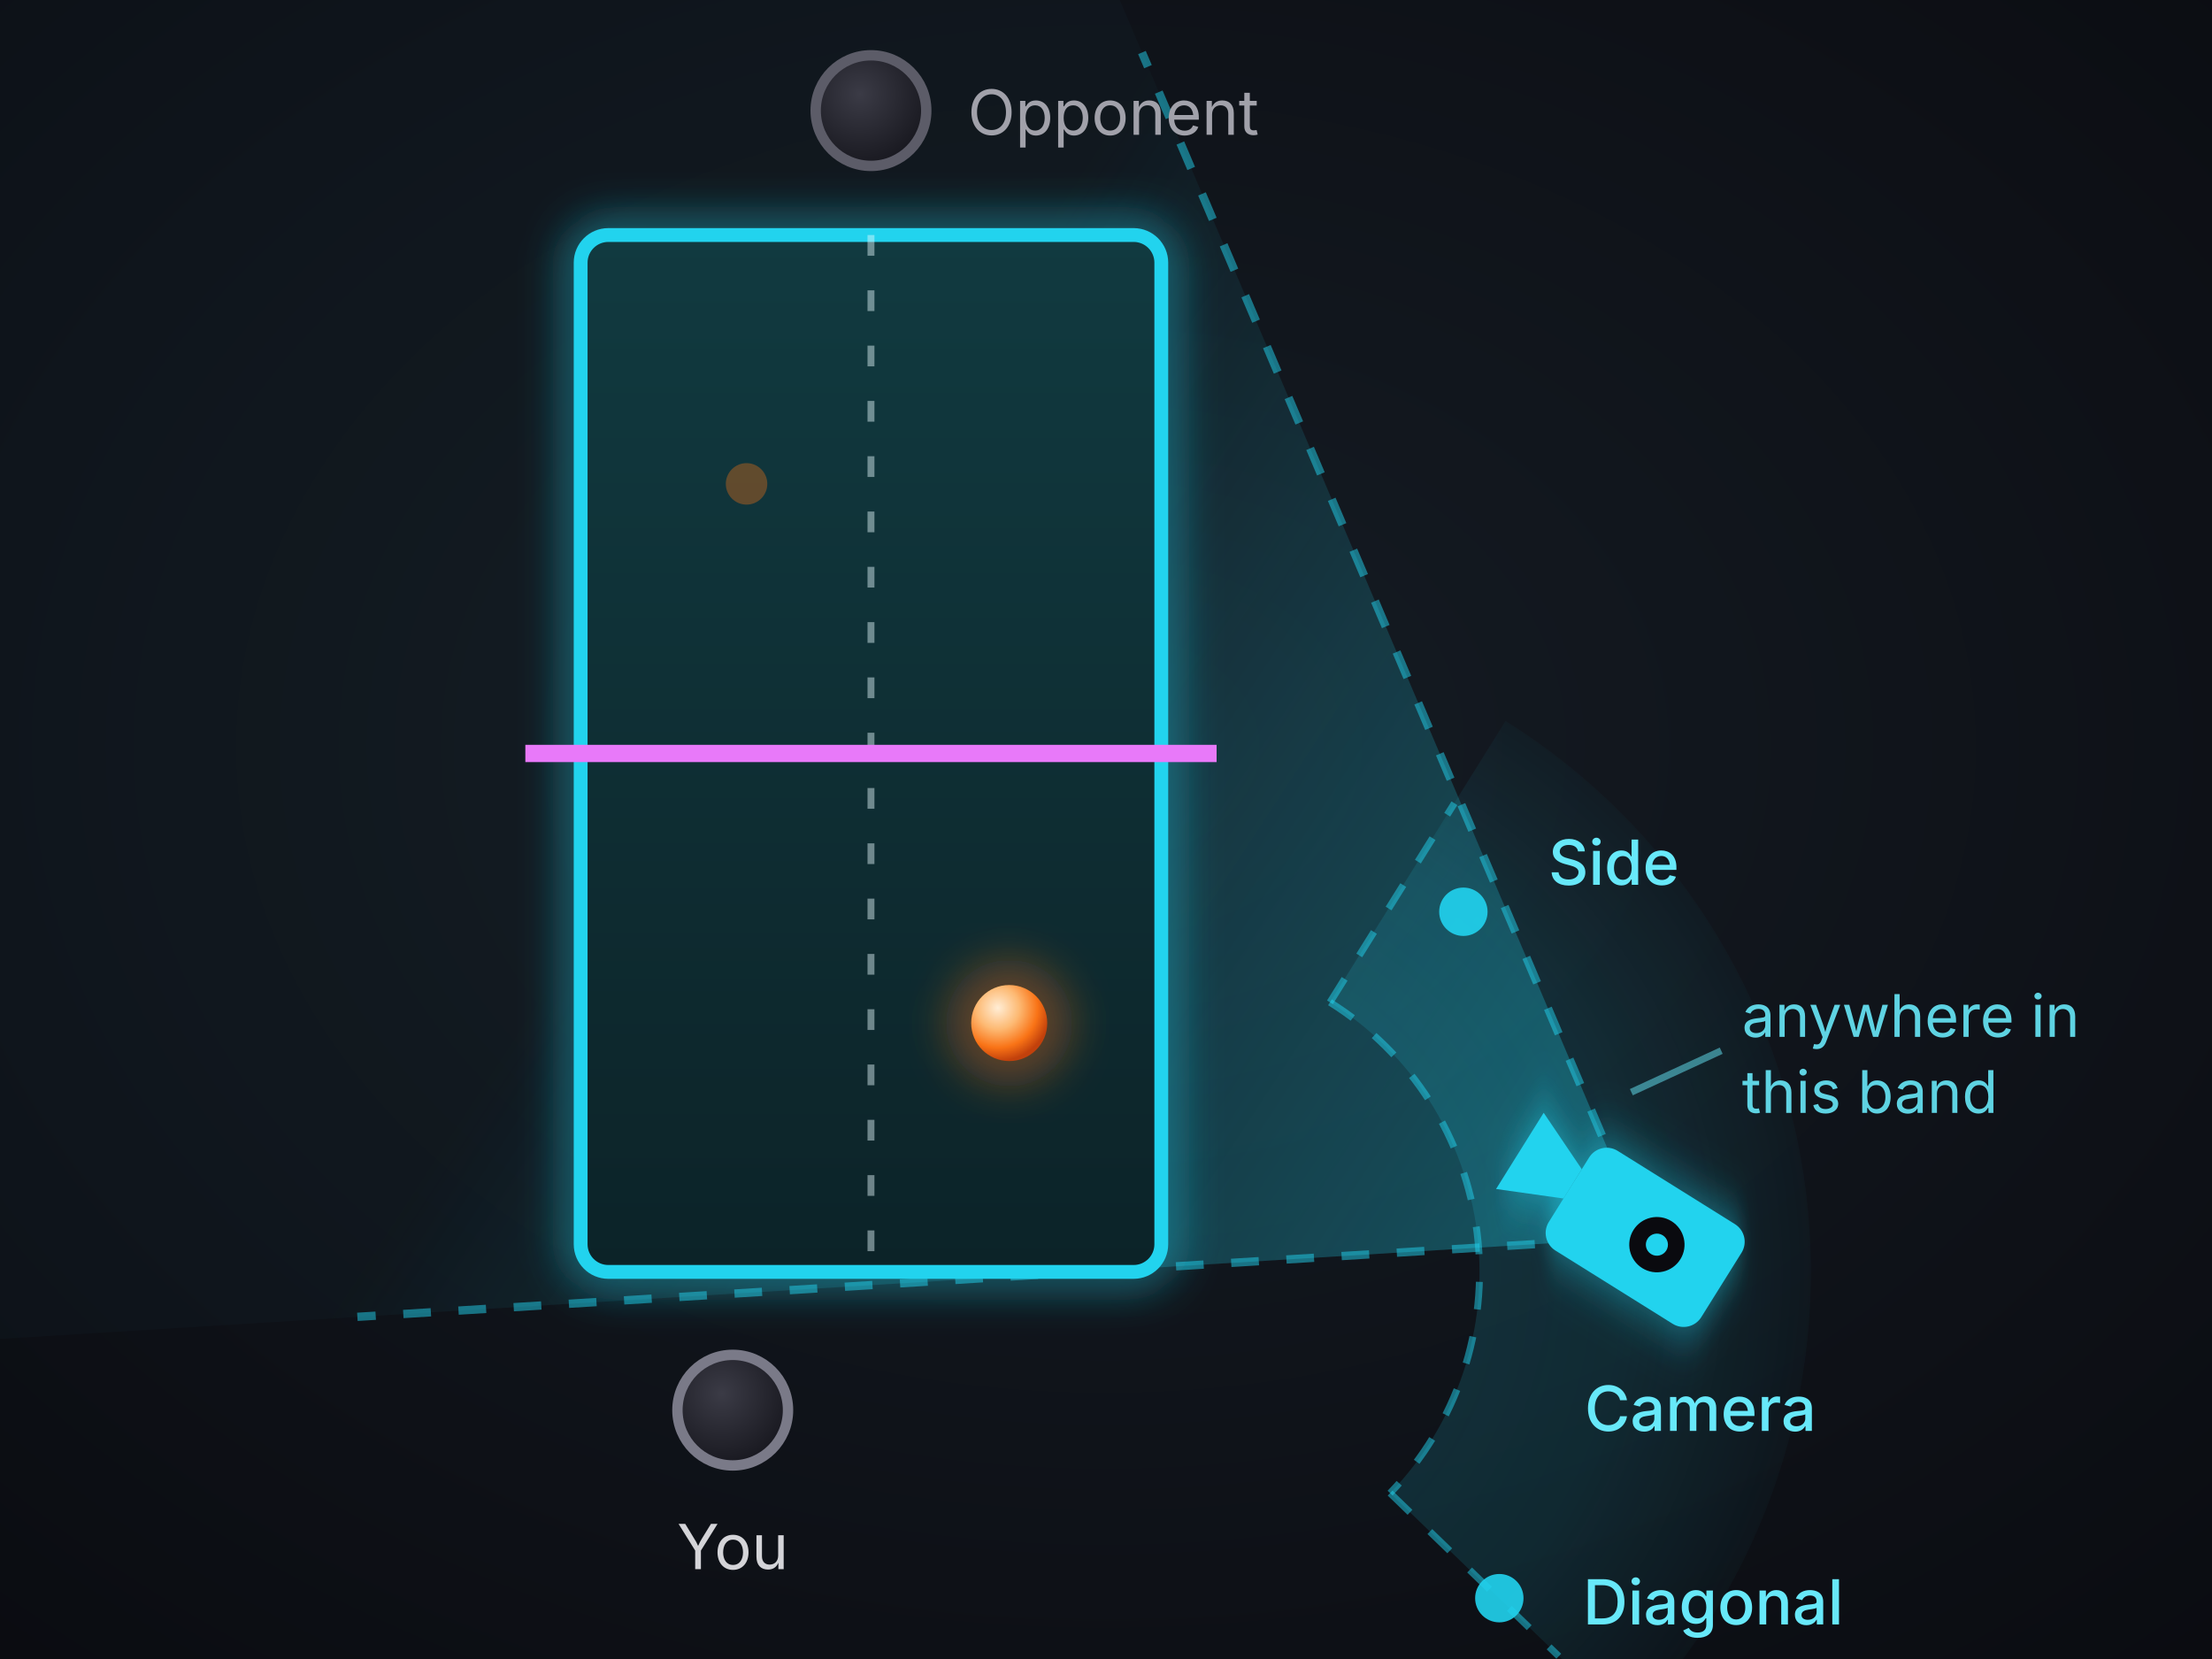
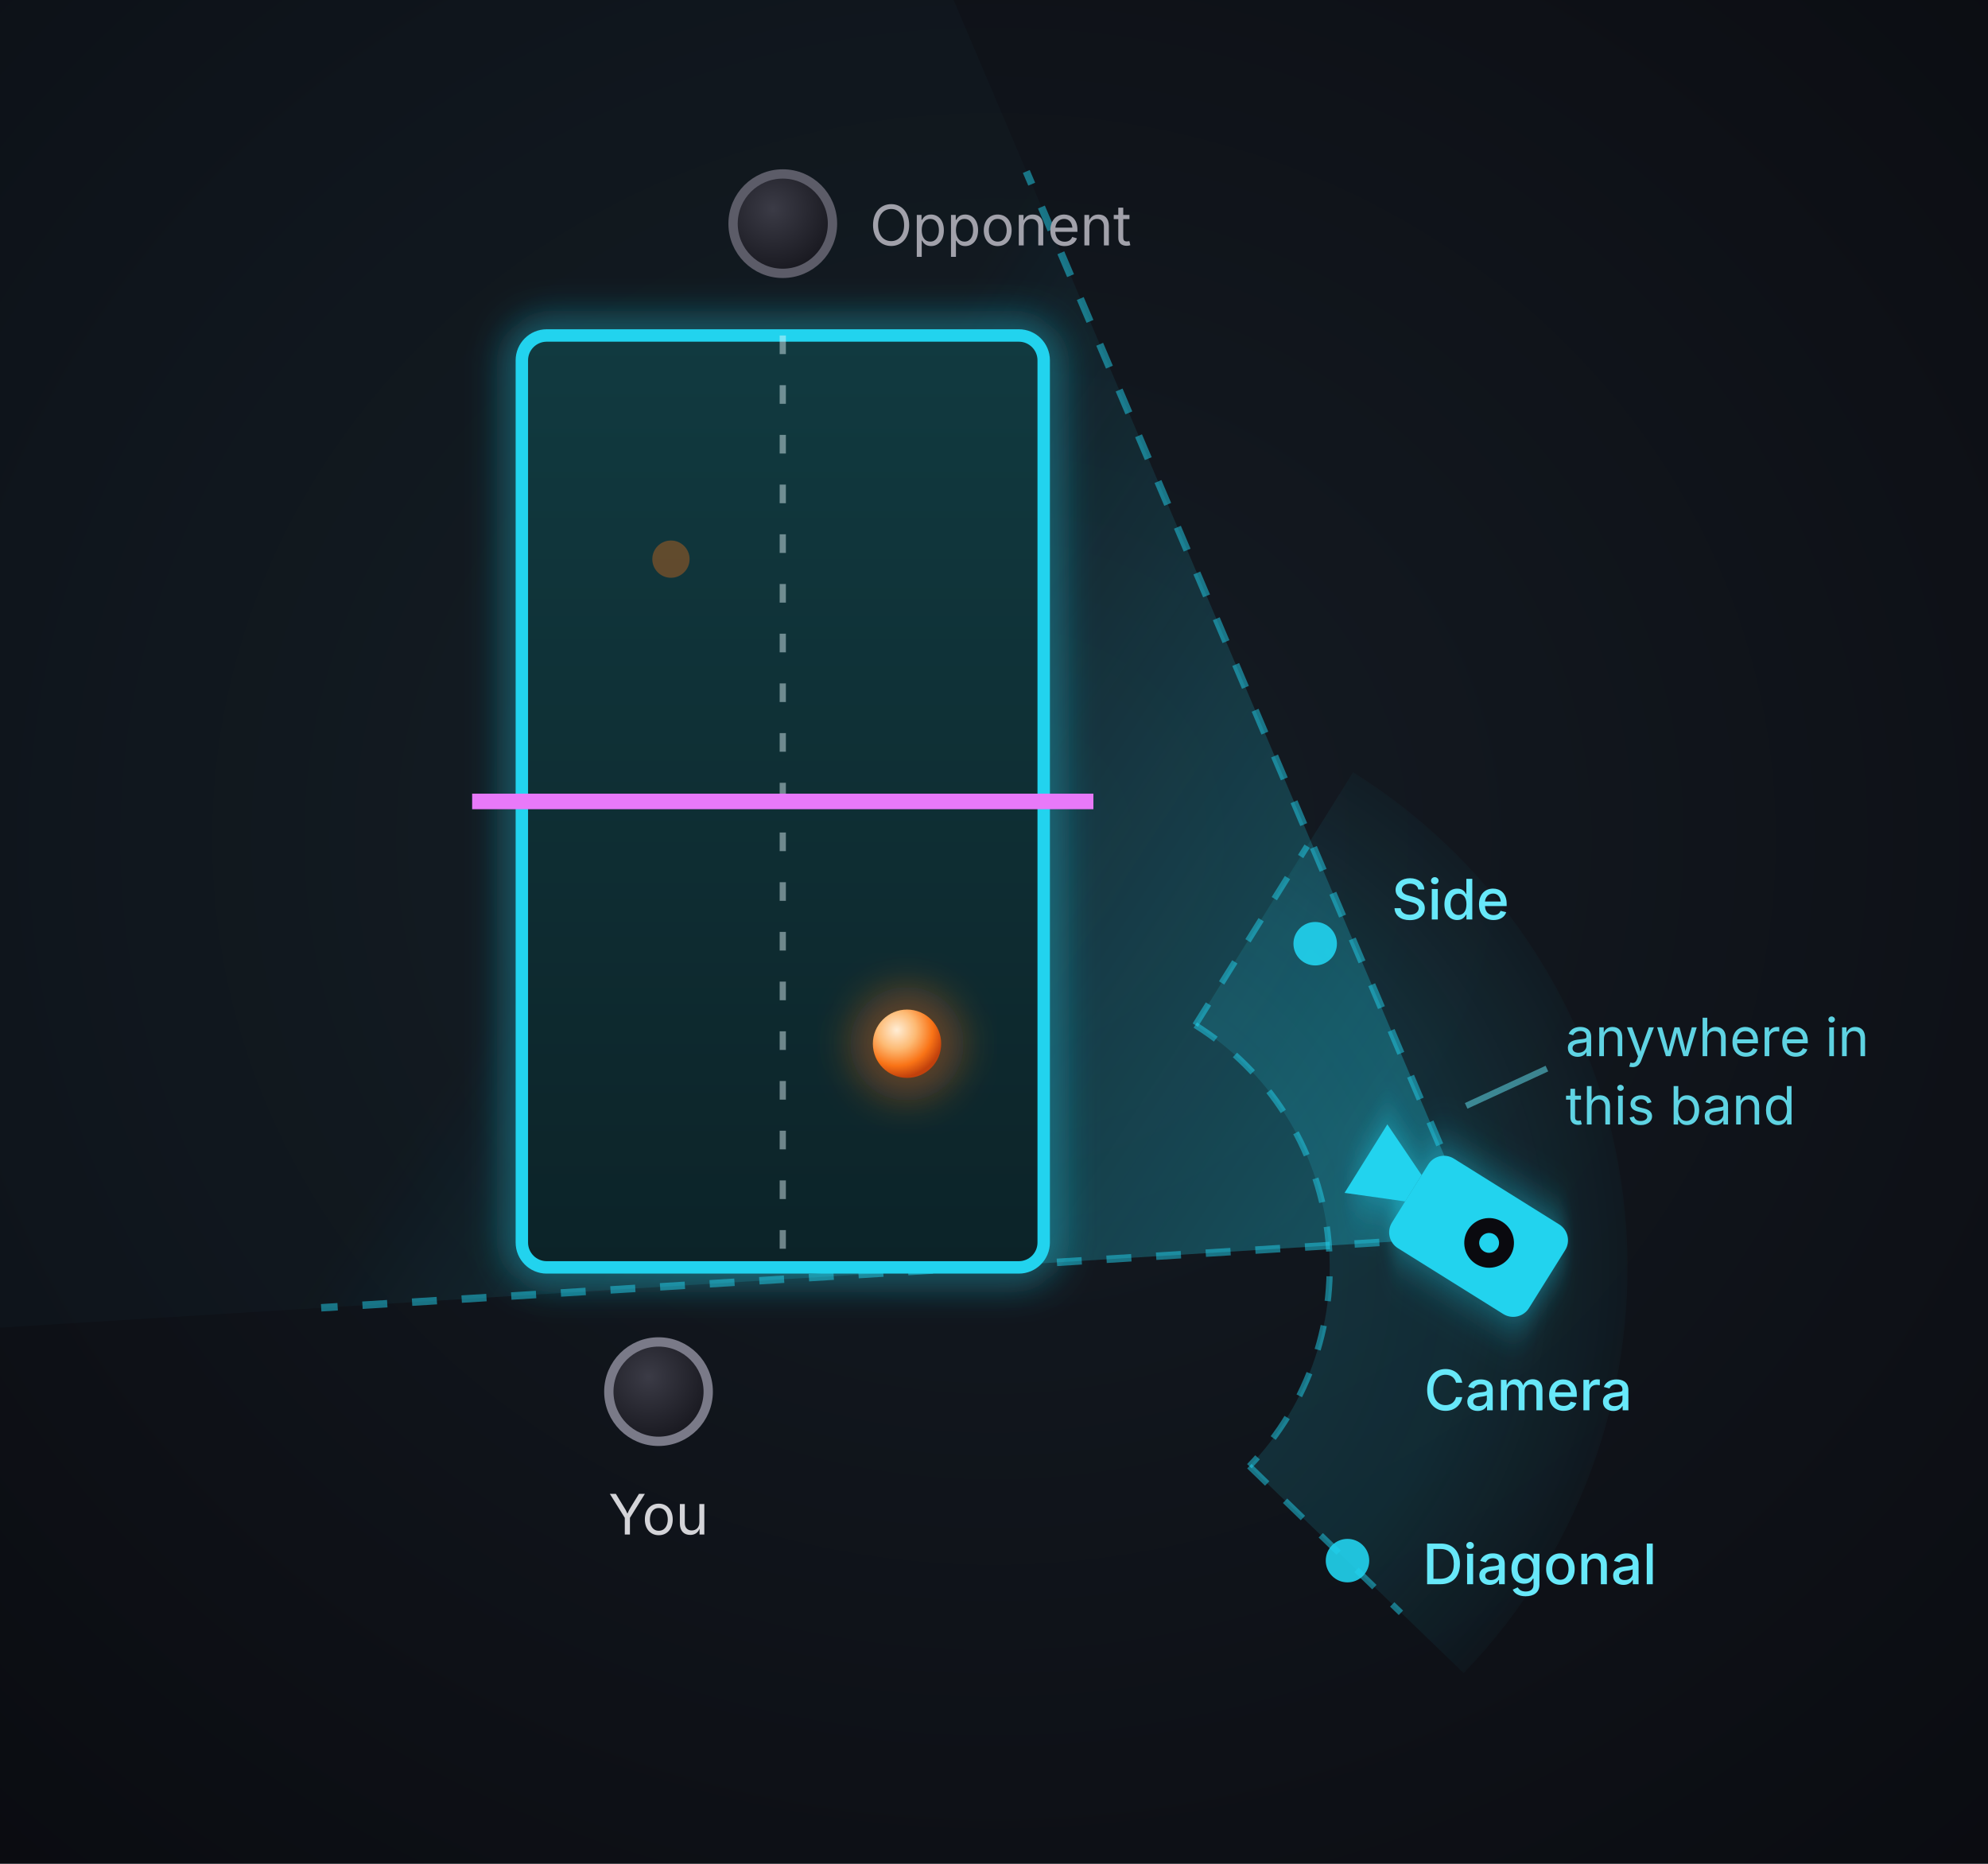
- <svg xmlns="http://www.w3.org/2000/svg" viewBox="0 0 320 240" role="img" aria-label="Seen from above: a band of camera positions sweeps from the side of your half round to diagonally behind your corner, and the camera's view takes in the whole table.">
+ <svg xmlns="http://www.w3.org/2000/svg" viewBox="0 0 320 300" role="img" aria-label="Seen from above: a band of camera positions sweeps from the side of your half round to diagonally behind your corner, and the camera's view takes in the whole table.">
  <defs>
    <radialGradient id="bg" cx="50%" cy="45%" r="78%">
      <stop offset="0" stop-color="#151c24" />
      <stop offset="1" stop-color="#0a0b10" />
    </radialGradient>
-     <linearGradient id="cone" x1="238" y1="179" x2="110" y2="95" gradientUnits="userSpaceOnUse">
+     <linearGradient id="cone" x1="238" y1="199" x2="110" y2="115" gradientUnits="userSpaceOnUse">
      <stop offset="0" stop-color="#22d3ee" stop-opacity="0.34" />
      <stop offset="1" stop-color="#22d3ee" stop-opacity="0.02" />
    </linearGradient>
-     <radialGradient id="band" cx="168" cy="184" r="94" gradientUnits="userSpaceOnUse">
+     <radialGradient id="band" cx="168" cy="204" r="94" gradientUnits="userSpaceOnUse">
      <stop offset="0.42" stop-color="#22d3ee" stop-opacity="0.15" />
      <stop offset="0.72" stop-color="#22d3ee" stop-opacity="0.12" />
      <stop offset="1" stop-color="#22d3ee" stop-opacity="0.03" />
    </radialGradient>
    <linearGradient id="top" x1="0" y1="0" x2="0" y2="1">
      <stop offset="0" stop-color="#113a40" />
      <stop offset="1" stop-color="#0c2328" />
    </linearGradient>
    <radialGradient id="ball" cx="35%" cy="30%" r="70%">
      <stop offset="0" stop-color="#ffedd5" />
      <stop offset="0.4" stop-color="#fdba74" />
      <stop offset="0.75" stop-color="#f97316" />
      <stop offset="1" stop-color="#c2410c" />
    </radialGradient>
    <radialGradient id="pl" cx="40%" cy="35%" r="70%">
      <stop offset="0" stop-color="#3b3b46" />
      <stop offset="1" stop-color="#16161d" />
    </radialGradient>
    <filter id="glow" x="-30%" y="-30%" width="160%" height="160%">
      <feGaussianBlur stdDeviation="3" />
    </filter>
    <g id="cam">
      <rect x="-13" y="-8.5" width="26" height="17" rx="3" fill="#22d3ee" />
      <path d="M-13 -3.5 l-9 -4 v13 l9 -4 Z" fill="#22d3ee" />
      <circle cx="2" cy="0" r="4" fill="#0a0a0f" />
      <circle cx="2" cy="0" r="1.6" fill="#22d3ee" />
    </g>
  </defs>
-   <rect width="320" height="240" fill="url(#bg)" />
-   <polygon points="238,179 69,-219 -183,205" fill="url(#cone)" />
-   <line x1="238" y1="179" x2="165.2" y2="7.6" stroke="#22d3ee" stroke-width="1.2" stroke-opacity="0.5" stroke-dasharray="4 4" />
-   <line x1="238" y1="179" x2="51.7" y2="190.5" stroke="#22d3ee" stroke-width="1.2" stroke-opacity="0.5" stroke-dasharray="4 4" />
-   <path d="M 192.4,145.0 L 217.8,104.3 A 94 94 0 0 1 235.6,249.3 L 201.1,216.0 A 46 46 0 0 0 192.4,145.0 Z" fill="url(#band)" />
-   <path d="M 192.4,145.0 A 46 46 0 0 1 201.1,216.0" fill="none" stroke="#22d3ee" stroke-width="1" stroke-opacity="0.5" stroke-dasharray="4 4" />
-   <path d="M 192.4,145.0 L 210.4,116.2 M 201.1,216.0 L 225.5,239.6" fill="none" stroke="#22d3ee" stroke-width="1" stroke-opacity="0.5" stroke-dasharray="4 4" />
-   <rect x="84" y="34" width="84" height="150" rx="4" fill="none" stroke="#22d3ee" stroke-width="5" stroke-opacity="0.45" filter="url(#glow)" />
-   <rect x="84" y="34" width="84" height="150" rx="4" fill="url(#top)" stroke="#22d3ee" stroke-width="2" />
-   <line x1="126" y1="34" x2="126" y2="184" stroke="#e5f9fd" stroke-width="1" stroke-opacity="0.45" stroke-dasharray="3 5" />
-   <line x1="76" y1="109" x2="176" y2="109" stroke="#e879f9" stroke-width="5" stroke-opacity="0.4" filter="url(#glow)" />
-   <line x1="76" y1="109" x2="176" y2="109" stroke="#e879f9" stroke-width="2.5" />
-   <circle cx="108" cy="70" r="3" fill="#f97316" fill-opacity="0.35" />
-   <circle cx="146" cy="148" r="9" fill="#f97316" fill-opacity="0.35" filter="url(#glow)" />
-   <circle cx="146" cy="148" r="5.5" fill="url(#ball)" />
-   <circle cx="126" cy="16" r="8" fill="url(#pl)" stroke="#5c5c68" stroke-width="1.5" />
-   <text x="140" y="19.5" font-size="9" fill="#a1a1aa" font-family="system-ui, -apple-system, sans-serif">Opponent</text>
-   <circle cx="106" cy="204" r="8" fill="url(#pl)" stroke="#7a7a88" stroke-width="1.5" />
-   <text x="106" y="227" text-anchor="middle" font-size="9" fill="#d4d4d8" font-family="system-ui, -apple-system, sans-serif">You</text>
-   <circle cx="211.7" cy="131.9" r="3.5" fill="#22d3ee" fill-opacity="0.9" />
-   <text x="224" y="128" font-size="9" font-weight="500" fill="#67e8f9" font-family="system-ui, -apple-system, sans-serif">Side</text>
-   <circle cx="216.9" cy="231.2" r="3.5" fill="#22d3ee" fill-opacity="0.9" />
-   <text x="229" y="235" font-size="9" font-weight="500" fill="#67e8f9" font-family="system-ui, -apple-system, sans-serif">Diagonal</text>
-   <text x="252" y="150" font-size="8.5" fill="#67e8f9" fill-opacity="0.9" font-family="system-ui, -apple-system, sans-serif">anywhere in</text>
-   <text x="252" y="161" font-size="8.5" fill="#67e8f9" fill-opacity="0.9" font-family="system-ui, -apple-system, sans-serif">this band</text>
-   <line x1="249" y1="152" x2="236" y2="158" stroke="#67e8f9" stroke-width="1" stroke-opacity="0.5" />
-   <g filter="url(#glow)" opacity="0.55" transform="translate(238,179) rotate(32)">
+   <rect width="320" height="300" fill="url(#bg)" />
+   <polygon points="238,199 69,-199 -183,225" fill="url(#cone)" />
+   <line x1="238" y1="199" x2="165.2" y2="27.6" stroke="#22d3ee" stroke-width="1.2" stroke-opacity="0.5" stroke-dasharray="4 4" />
+   <line x1="238" y1="199" x2="51.7" y2="210.5" stroke="#22d3ee" stroke-width="1.2" stroke-opacity="0.5" stroke-dasharray="4 4" />
+   <path d="M 192.4,165.0 L 217.8,124.3 A 94 94 0 0 1 235.6,269.3 L 201.1,236.0 A 46 46 0 0 0 192.4,165.0 Z" fill="url(#band)" />
+   <path d="M 192.4,165.0 A 46 46 0 0 1 201.1,236.0" fill="none" stroke="#22d3ee" stroke-width="1" stroke-opacity="0.5" stroke-dasharray="4 4" />
+   <path d="M 192.4,165.0 L 210.4,136.2 M 201.1,236.0 L 225.5,259.6" fill="none" stroke="#22d3ee" stroke-width="1" stroke-opacity="0.5" stroke-dasharray="4 4" />
+   <rect x="84" y="54" width="84" height="150" rx="4" fill="none" stroke="#22d3ee" stroke-width="5" stroke-opacity="0.45" filter="url(#glow)" />
+   <rect x="84" y="54" width="84" height="150" rx="4" fill="url(#top)" stroke="#22d3ee" stroke-width="2" />
+   <line x1="126" y1="54" x2="126" y2="204" stroke="#e5f9fd" stroke-width="1" stroke-opacity="0.45" stroke-dasharray="3 5" />
+   <line x1="76" y1="129" x2="176" y2="129" stroke="#e879f9" stroke-width="5" stroke-opacity="0.4" filter="url(#glow)" />
+   <line x1="76" y1="129" x2="176" y2="129" stroke="#e879f9" stroke-width="2.5" />
+   <circle cx="108" cy="90" r="3" fill="#f97316" fill-opacity="0.35" />
+   <circle cx="146" cy="168" r="9" fill="#f97316" fill-opacity="0.35" filter="url(#glow)" />
+   <circle cx="146" cy="168" r="5.5" fill="url(#ball)" />
+   <circle cx="126" cy="36" r="8" fill="url(#pl)" stroke="#5c5c68" stroke-width="1.5" />
+   <text x="140" y="39.5" font-size="9" fill="#a1a1aa" font-family="system-ui, -apple-system, sans-serif">Opponent</text>
+   <circle cx="106" cy="224" r="8" fill="url(#pl)" stroke="#7a7a88" stroke-width="1.5" />
+   <text x="106" y="247" text-anchor="middle" font-size="9" fill="#d4d4d8" font-family="system-ui, -apple-system, sans-serif">You</text>
+   <circle cx="211.7" cy="151.9" r="3.5" fill="#22d3ee" fill-opacity="0.9" />
+   <text x="224" y="148" font-size="9" font-weight="500" fill="#67e8f9" font-family="system-ui, -apple-system, sans-serif">Side</text>
+   <circle cx="216.9" cy="251.2" r="3.5" fill="#22d3ee" fill-opacity="0.9" />
+   <text x="229" y="255" font-size="9" font-weight="500" fill="#67e8f9" font-family="system-ui, -apple-system, sans-serif">Diagonal</text>
+   <text x="252" y="170" font-size="8.5" fill="#67e8f9" fill-opacity="0.9" font-family="system-ui, -apple-system, sans-serif">anywhere in</text>
+   <text x="252" y="181" font-size="8.5" fill="#67e8f9" fill-opacity="0.9" font-family="system-ui, -apple-system, sans-serif">this band</text>
+   <line x1="249" y1="172" x2="236" y2="178" stroke="#67e8f9" stroke-width="1" stroke-opacity="0.5" />
+   <g filter="url(#glow)" opacity="0.55" transform="translate(238,199) rotate(32)">
    <use href="#cam" />
  </g>
-   <g transform="translate(238,179) rotate(32)">
+   <g transform="translate(238,199) rotate(32)">
    <use href="#cam" />
  </g>
-   <text x="246" y="207" text-anchor="middle" font-size="9" font-weight="500" fill="#67e8f9" font-family="system-ui, -apple-system, sans-serif">Camera</text>
+   <text x="246" y="227" text-anchor="middle" font-size="9" font-weight="500" fill="#67e8f9" font-family="system-ui, -apple-system, sans-serif">Camera</text>
</svg>
